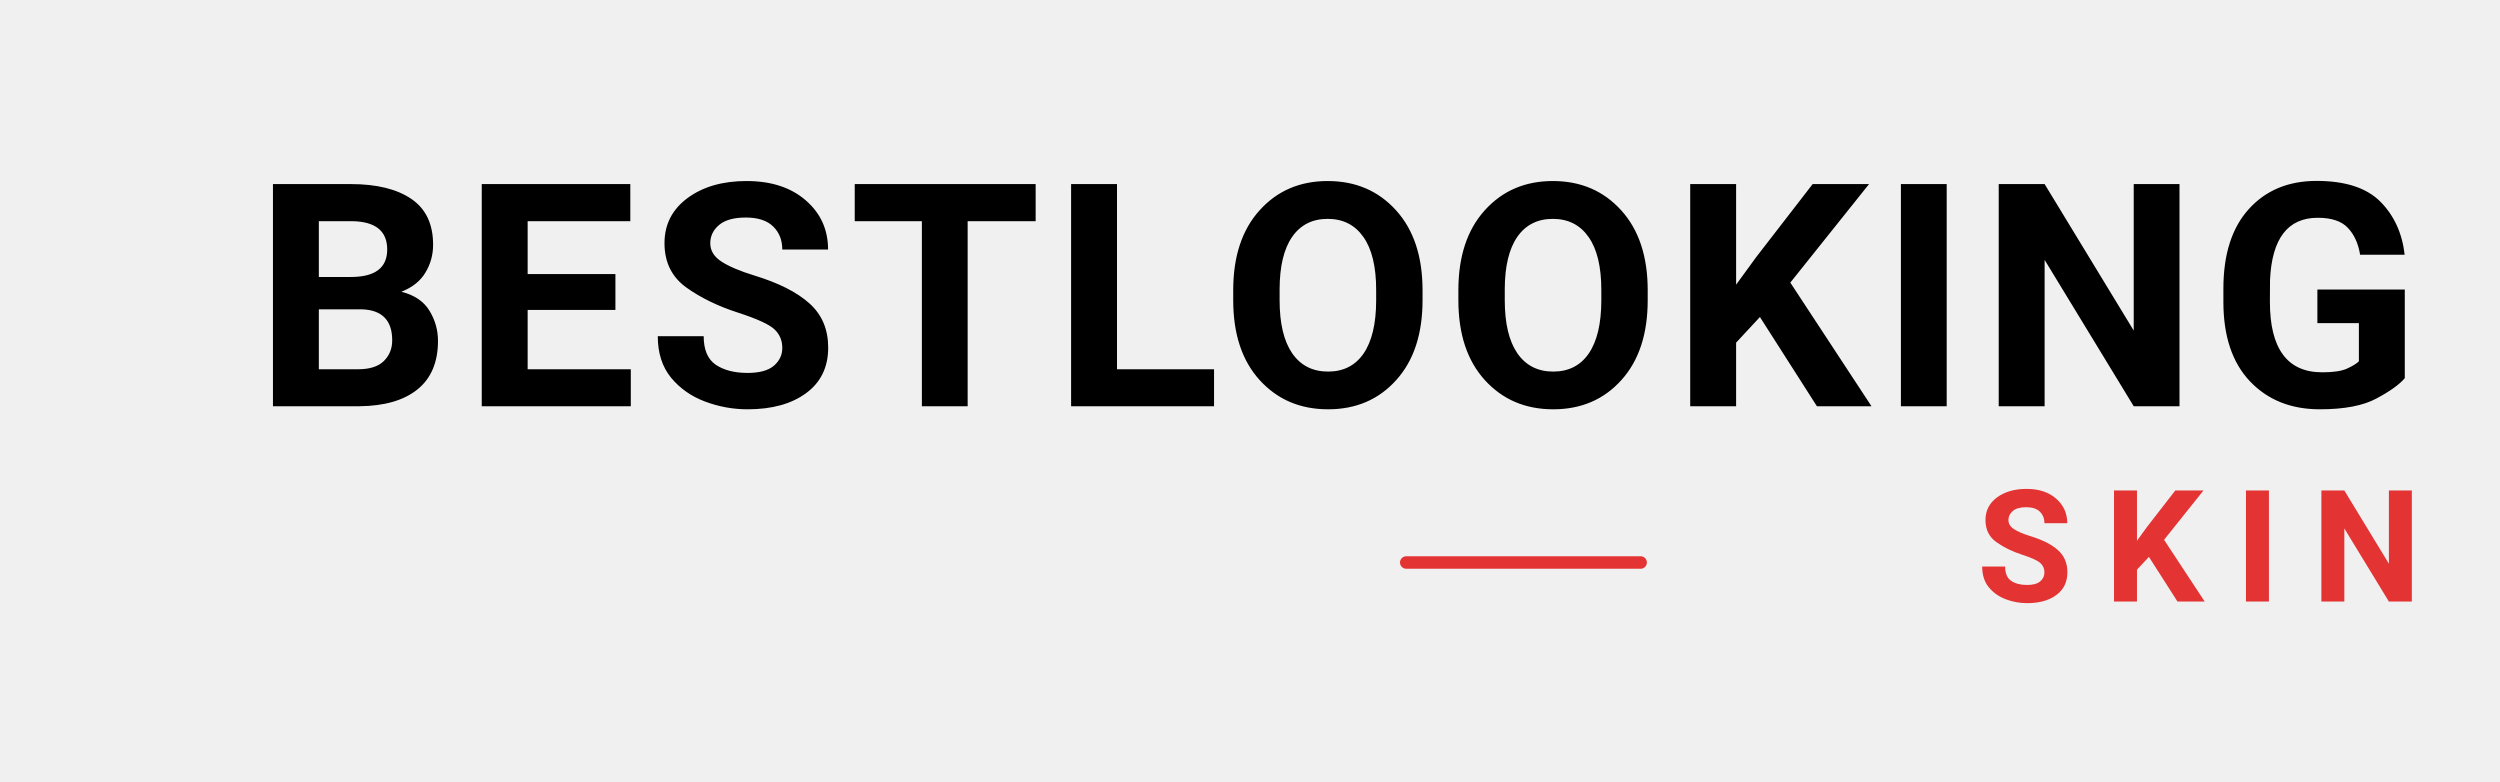
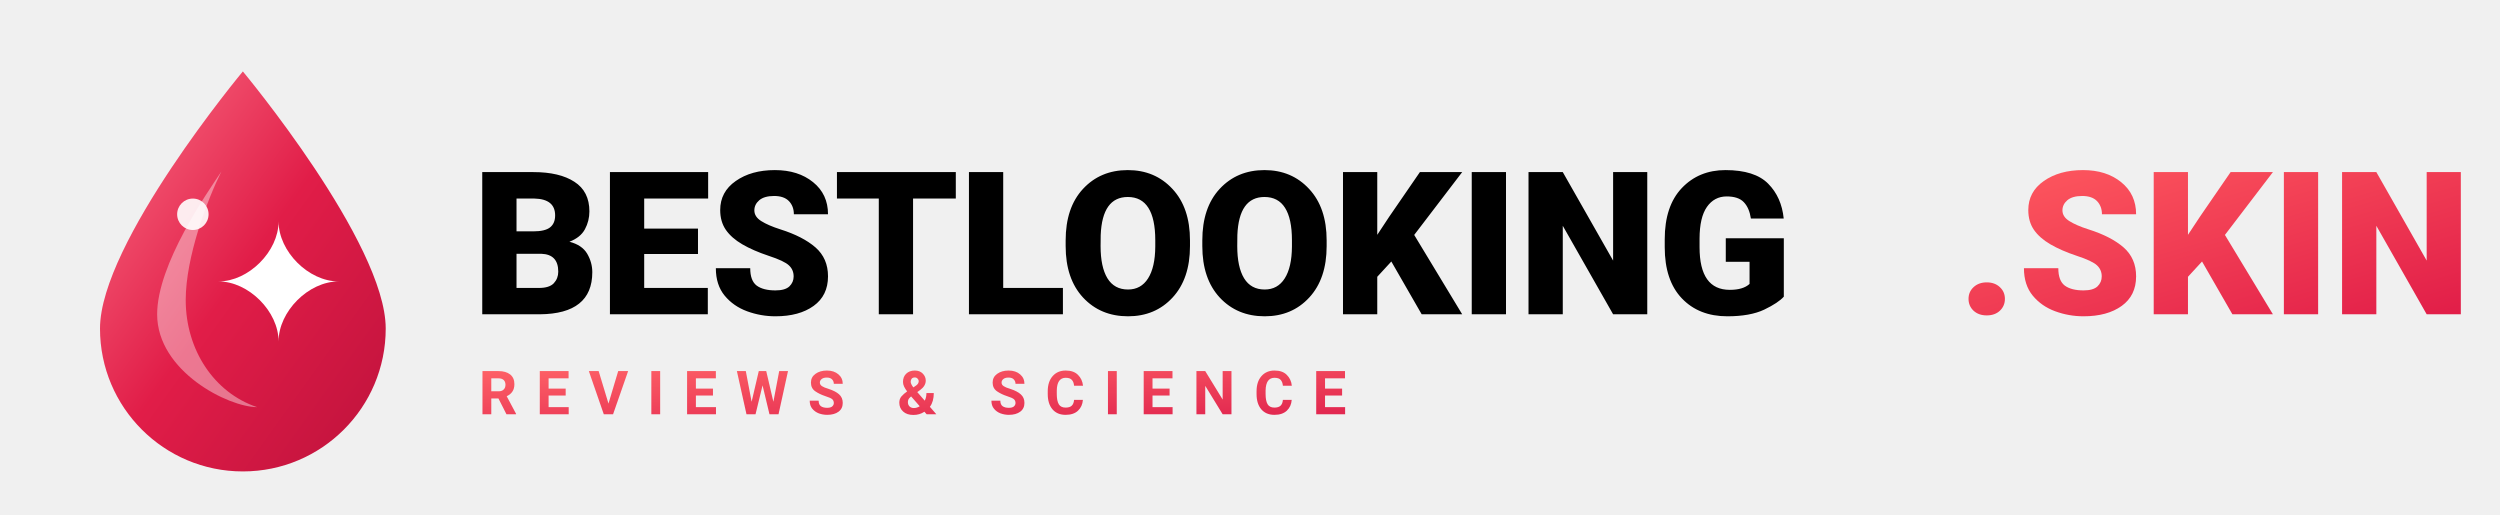
- <svg xmlns="http://www.w3.org/2000/svg" viewBox="0 0 320 100" role="img" aria-label="BestLooking.Skin" preserveAspectRatio="xMinYMid meet">
-   <style>
-     .top { font-family: 'Outfit', system-ui, -apple-system, 'Segoe UI', Roboto, sans-serif;
-            font-weight: 700; font-size: 40px; letter-spacing: 1.2px; }
-     .bot { font-family: 'Outfit', system-ui, -apple-system, 'Segoe UI', Roboto, sans-serif;
-            font-weight: 600; font-size: 20px; letter-spacing: 4px; }
-   </style>
-   <text x="310" y="52" class="top" fill="currentColor" text-anchor="end" textLength="290" lengthAdjust="spacingAndGlyphs">BESTLOOKING</text>
-   <g transform="translate(310, 72)">
-     <line x1="-130" y1="0" x2="-100" y2="0" stroke="#e33333" stroke-width="1.6" stroke-linecap="round" />
-     <text x="0" y="5" class="bot" fill="#e33333" text-anchor="end">SKIN</text>
+ <svg xmlns="http://www.w3.org/2000/svg" viewBox="0 0 350 72" role="img" aria-label="BestLooking.Skin" preserveAspectRatio="xMinYMid meet">
+   <defs>
+     <linearGradient id="bls-gradient" x1="0%" y1="0%" x2="100%" y2="100%">
+       <stop offset="0%" stop-color="#FB7185" />
+       <stop offset="50%" stop-color="#E11D48" />
+       <stop offset="100%" stop-color="#BE123C" />
+     </linearGradient>
+     <linearGradient id="bls-glow" x1="0%" y1="0%" x2="100%" y2="100%">
+       <stop offset="0%" stop-color="#FF5A5F" />
+       <stop offset="100%" stop-color="#E11D48" />
+     </linearGradient>
+   </defs>
+   <g transform="translate(4, 6)">
+     <path d="M30 4C30 4 10 28 10 40C10 51.046 18.954 60 30 60C41.046 60 50 51.046 50 40C50 28 30 4 30 4Z" fill="url(#bls-gradient)" />
+     <path d="M22 36C22 43 26 49 32 51C28 51 18 46 18 38C18 31 25 21 27 18C25 22 22 30 22 36Z" fill="#FFFFFF" opacity="0.4" />
+     <path d="M35 25C35 29.2 39.2 33.4 43.4 33.4C39.2 33.4 35 37.6 35 41.8C35 37.6 30.8 33.4 26.6 33.4C30.8 33.4 35 29.2 35 25Z" fill="#FFFFFF" />
+     <circle cx="23" cy="24" r="2.2" fill="#FFFFFF" opacity="0.9" />
+   </g>
+   <g fill="currentColor" font-family="'Outfit', system-ui, -apple-system, 'Segoe UI', Roboto, sans-serif">
+     <text x="66" y="44" font-weight="800" font-size="28" letter-spacing="-0.2">BESTLOOKING</text>
+     <text x="274" y="44" font-weight="900" font-size="28" fill="url(#bls-glow)" letter-spacing="0">.SKIN</text>
+     <text x="67" y="58" font-weight="700" font-size="8.5" fill="url(#bls-glow)" letter-spacing="2.6" opacity="0.95">REVIEWS &amp; SCIENCE</text>
  </g>
</svg>
